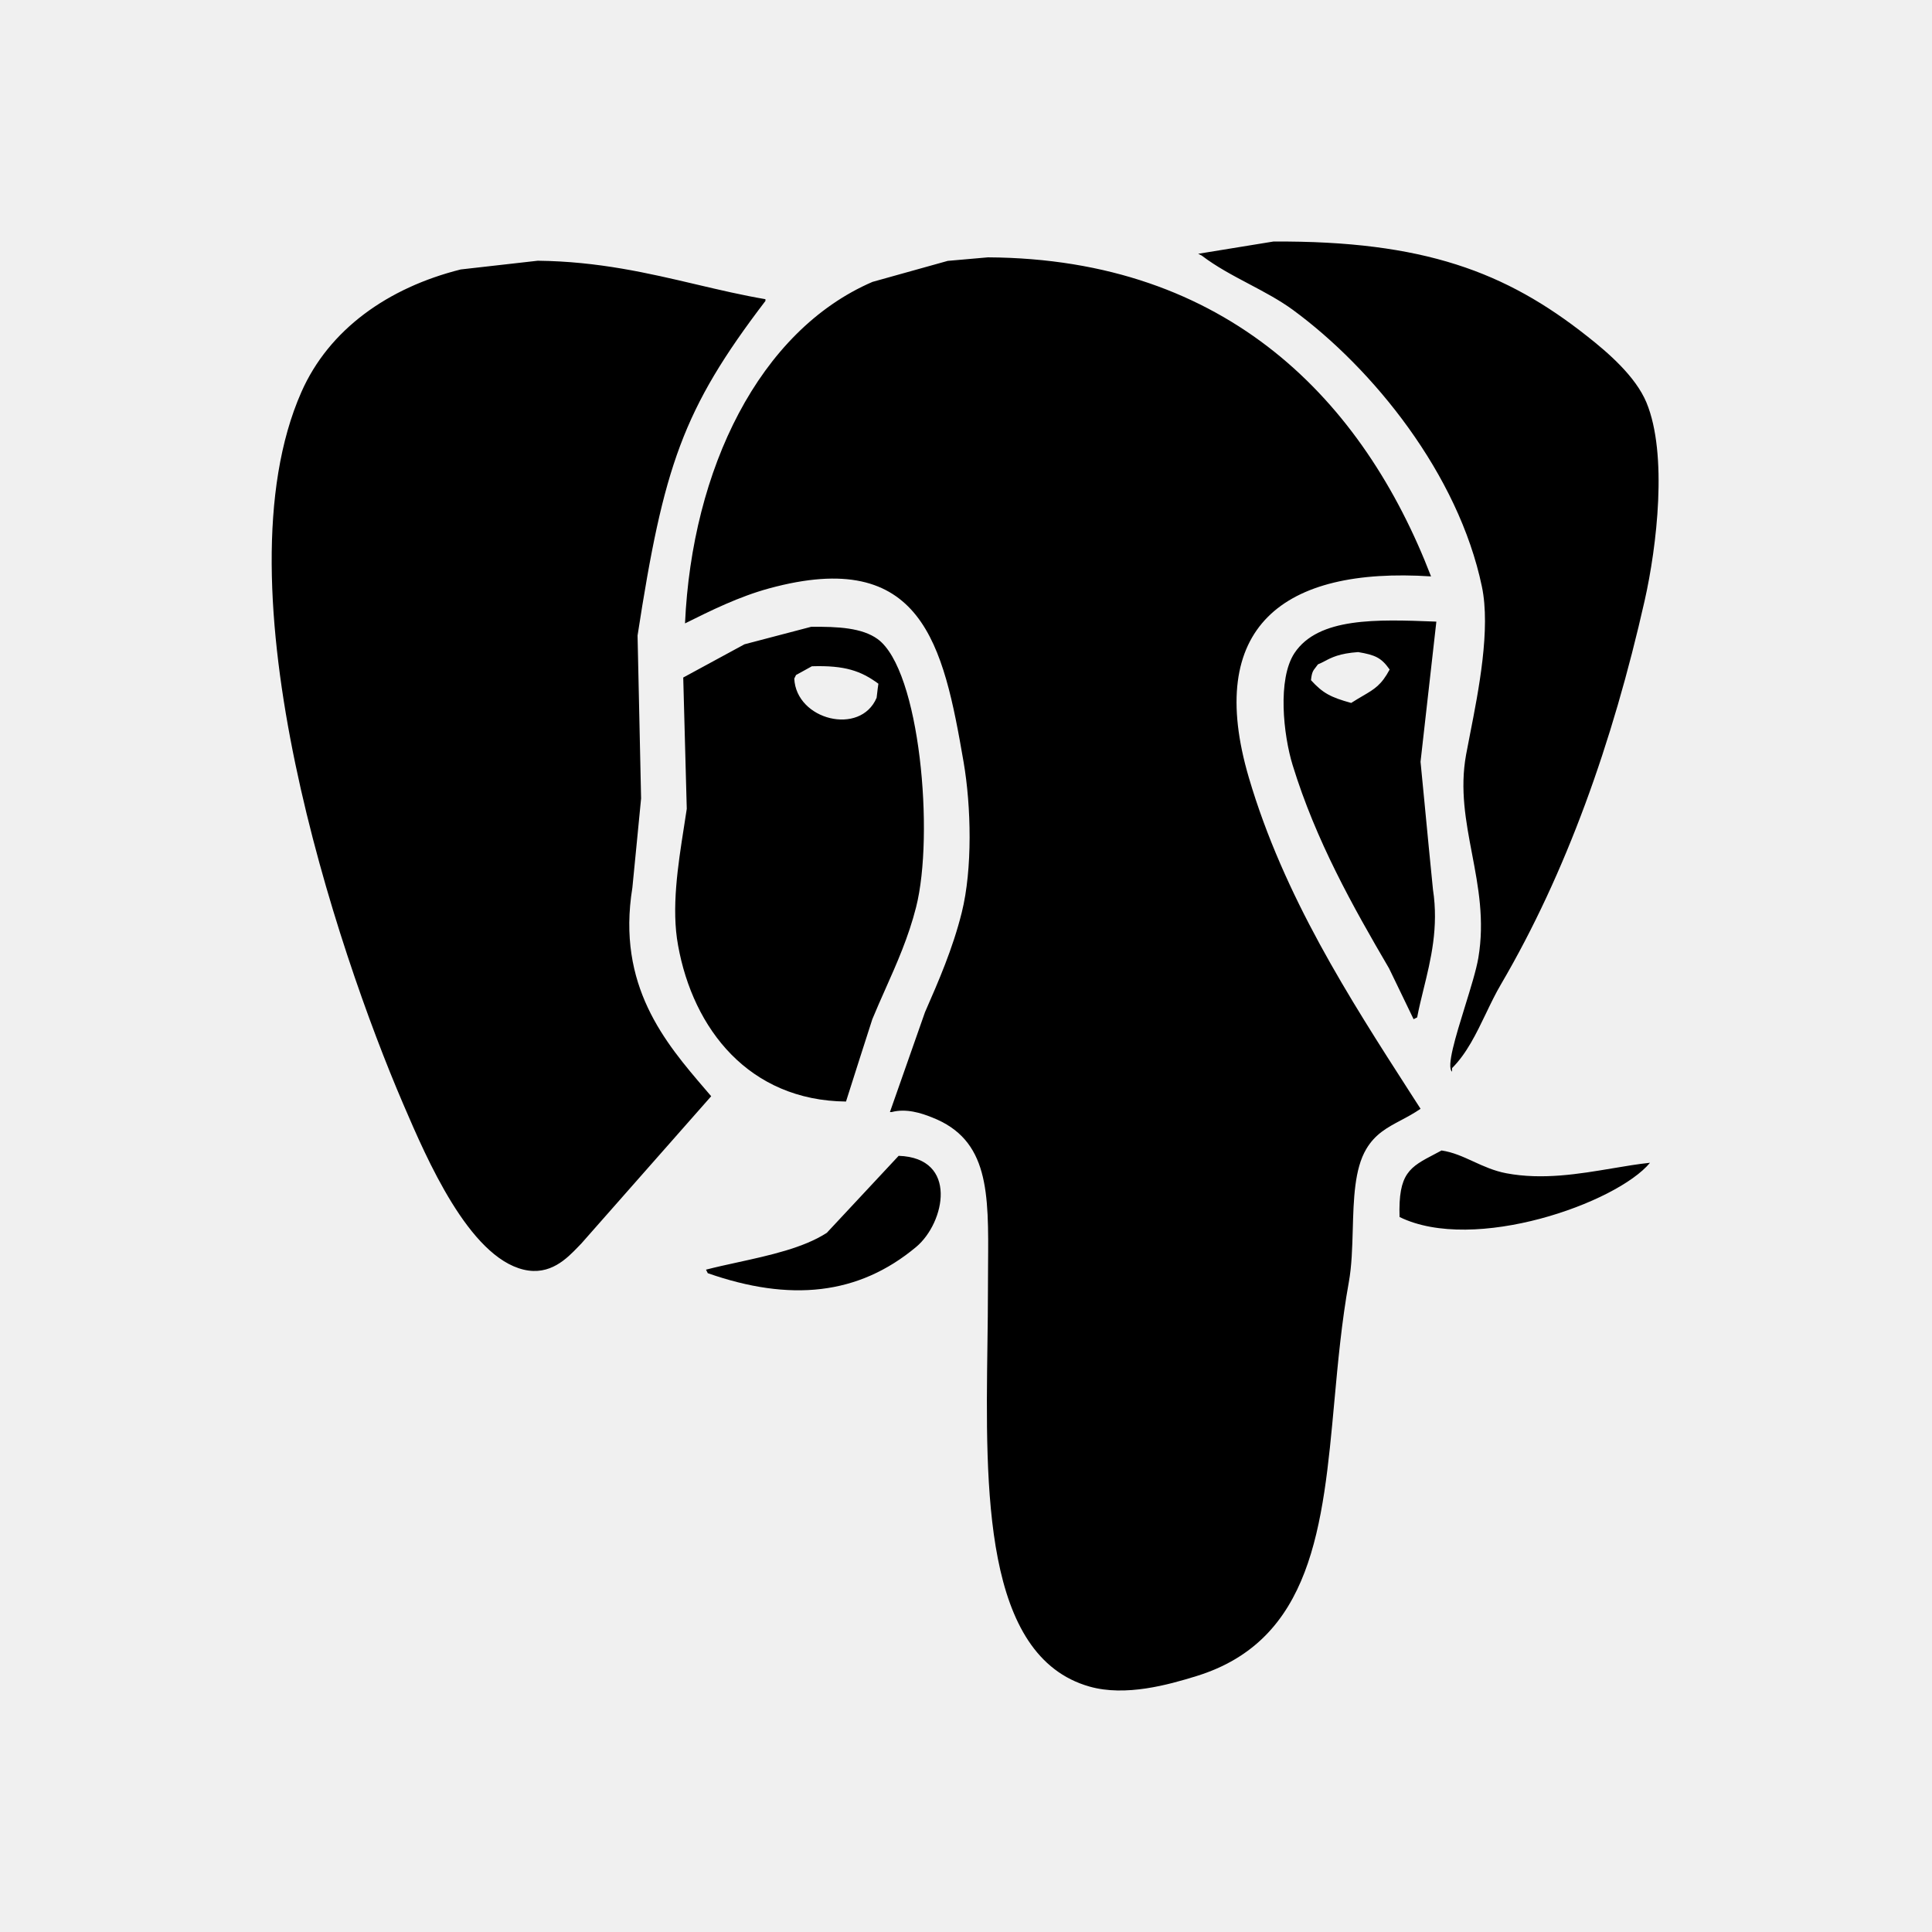
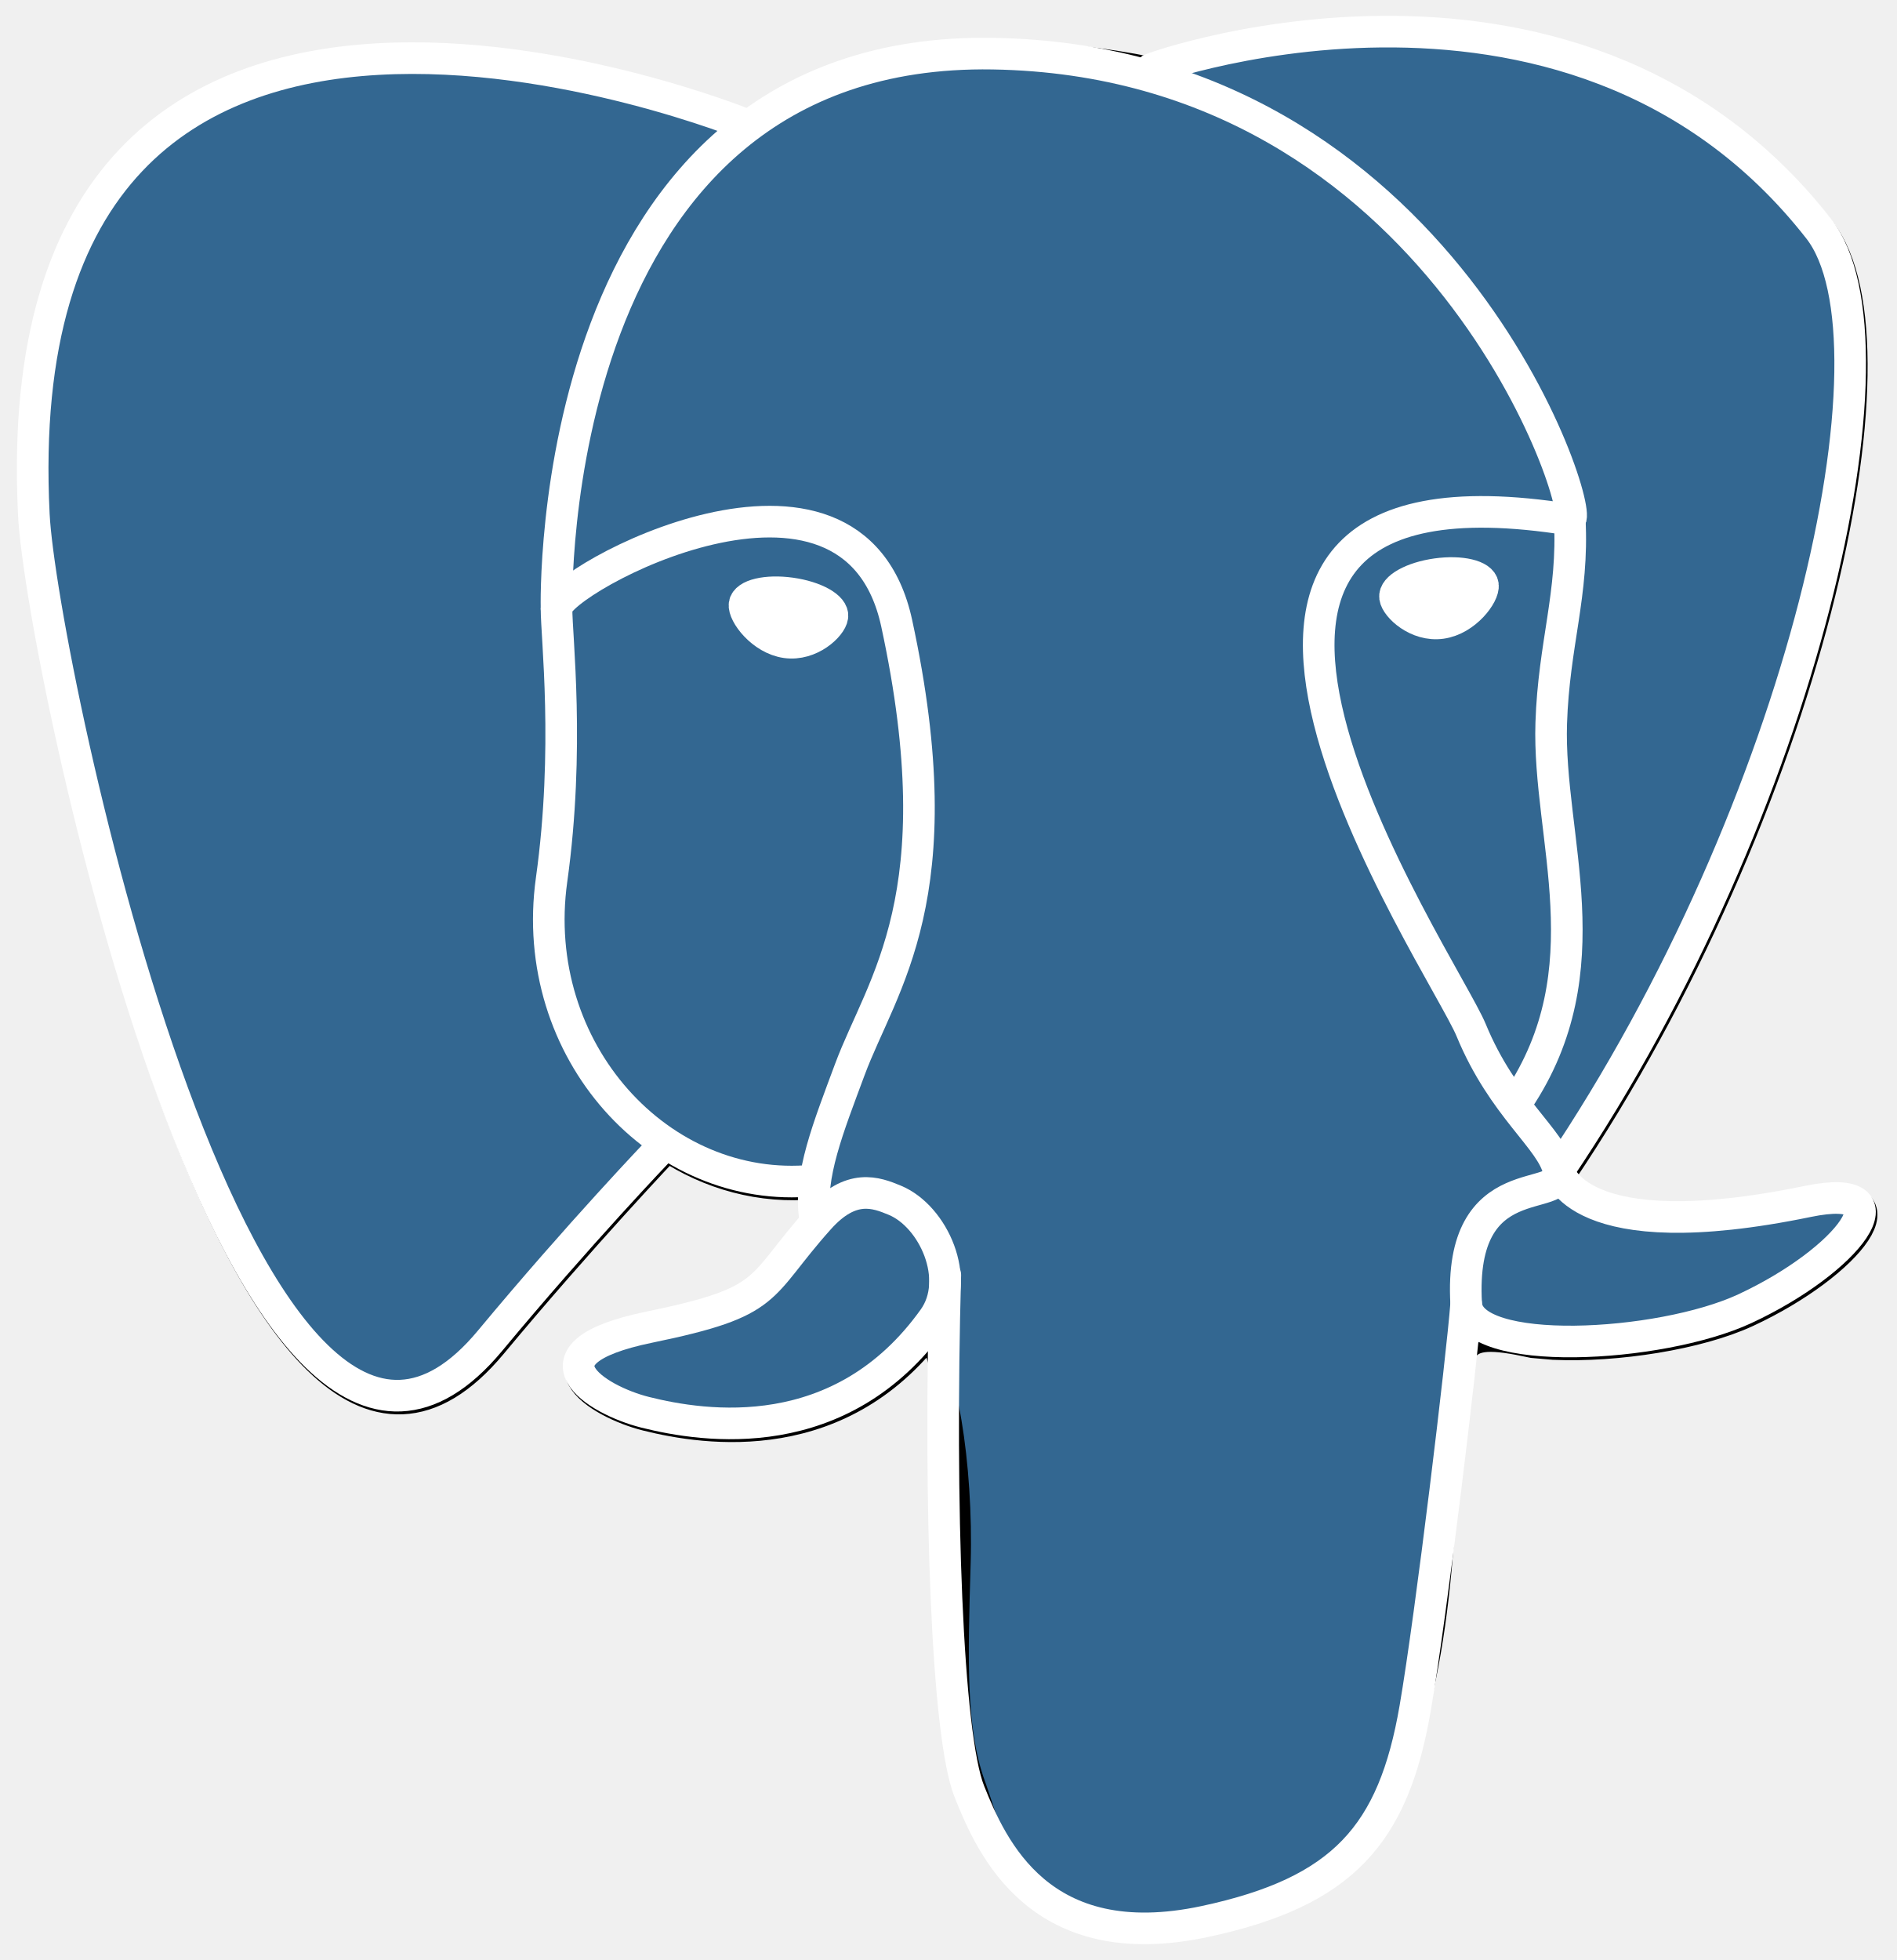
- <svg xmlns="http://www.w3.org/2000/svg" width="64" height="64" viewBox="0 0 64 64" fill="none">
-   <g clip-path="url(#clip0_1004_11977)">
-     <path fill-rule="evenodd" clip-rule="evenodd" d="M42.184 8.001C41.799 8.064 41.414 8.126 41.029 8.189C40.583 8.261 40.136 8.333 39.691 8.407L39.809 8.466C40.292 8.835 40.838 9.123 41.381 9.41C41.882 9.675 42.381 9.939 42.826 10.263C45.485 12.213 48.311 15.705 49.09 19.432C49.383 20.832 48.981 22.877 48.696 24.325C48.648 24.569 48.603 24.796 48.566 25C48.357 26.148 48.558 27.206 48.763 28.283C48.971 29.375 49.182 30.487 48.972 31.73C48.905 32.127 48.718 32.73 48.529 33.34C48.222 34.332 47.91 35.34 48.101 35.501V35.383C48.585 34.903 48.905 34.237 49.223 33.576C49.384 33.24 49.545 32.905 49.727 32.597C51.877 28.923 53.415 24.618 54.482 19.892C54.884 18.105 55.251 15.048 54.541 13.334C54.179 12.467 53.273 11.684 52.567 11.13C49.888 9.014 47.165 7.971 42.184 8.001ZM32.727 8.525C32.281 8.564 31.836 8.603 31.395 8.642C30.911 8.776 30.427 8.911 29.944 9.047C29.596 9.144 29.248 9.241 28.902 9.338C25.145 10.959 22.922 15.548 22.692 20.651L22.694 20.65C23.55 20.224 24.475 19.765 25.479 19.491C30.552 18.109 31.248 21.352 31.919 25.235C32.174 26.71 32.218 28.791 31.86 30.226C31.558 31.436 31.09 32.505 30.646 33.52L30.641 33.532L29.48 36.838H29.539C30.019 36.711 30.518 36.872 30.871 37.014C32.765 37.751 32.751 39.495 32.731 41.92C32.729 42.173 32.727 42.433 32.727 42.7C32.727 43.295 32.719 43.914 32.71 44.546C32.645 49.34 32.569 54.871 36.092 55.87C37.287 56.208 38.697 55.812 39.633 55.523C43.478 54.335 43.824 50.562 44.202 46.426C44.322 45.12 44.445 43.778 44.682 42.47C44.778 41.94 44.795 41.335 44.812 40.732C44.84 39.725 44.868 38.721 45.26 38.062C45.557 37.562 45.96 37.348 46.407 37.111C46.616 37 46.836 36.883 47.058 36.73C46.944 36.553 46.829 36.374 46.714 36.196C44.692 33.053 42.525 29.685 41.371 25.764C39.902 20.774 42.498 18.775 47.405 19.094C45.172 13.29 40.676 8.569 32.727 8.525ZM16.604 8.774C17.007 8.729 17.41 8.684 17.814 8.637C19.823 8.66 21.479 9.049 23.069 9.423C23.836 9.603 24.587 9.78 25.356 9.911V9.969C22.608 13.569 21.982 15.465 21.12 21.053L21.237 26.45C21.188 26.942 21.14 27.436 21.093 27.929C21.045 28.423 20.997 28.916 20.948 29.408C20.421 32.653 22.042 34.544 23.361 36.083C23.428 36.161 23.494 36.238 23.559 36.314C22.124 37.94 20.694 39.561 19.263 41.187C19.231 41.22 19.198 41.254 19.163 41.291C18.779 41.69 18.224 42.266 17.348 42.059C15.531 41.63 14.132 38.375 13.383 36.633L13.347 36.549C11.177 31.49 7.132 19.456 9.982 12.991C10.898 10.91 12.857 9.529 15.262 8.926C15.708 8.875 16.156 8.824 16.604 8.774ZM49.898 38.866C49.489 38.788 49.143 38.63 48.807 38.476C48.462 38.318 48.13 38.166 47.753 38.111C47.675 38.153 47.6 38.192 47.529 38.23C46.696 38.665 46.317 38.863 46.362 40.315C48.831 41.525 53.552 39.855 54.659 38.518C54.26 38.56 53.843 38.63 53.413 38.703C52.299 38.89 51.096 39.092 49.898 38.866ZM27.389 40.839C28.182 39.992 28.976 39.14 29.769 38.288C31.757 38.356 31.302 40.506 30.352 41.304C28.432 42.911 26.164 43.127 23.446 42.176L23.387 42.059C23.712 41.975 24.062 41.898 24.421 41.82C25.486 41.587 26.622 41.338 27.389 40.839ZM47.057 25.235C47.146 24.462 47.233 23.688 47.319 22.914L47.32 22.907C47.407 22.135 47.494 21.364 47.581 20.593L47.526 20.59C45.623 20.517 43.67 20.443 42.88 21.636C42.312 22.498 42.512 24.344 42.821 25.348C43.59 27.846 44.804 30.011 46.014 32.078C46.149 32.359 46.285 32.639 46.421 32.92C46.557 33.2 46.693 33.481 46.827 33.762L46.945 33.703C47.002 33.401 47.078 33.091 47.156 32.773C47.398 31.789 47.661 30.718 47.469 29.467C47.374 28.527 47.284 27.588 47.194 26.648L47.194 26.646C47.148 26.176 47.103 25.706 47.057 25.235ZM44.76 23.286C44.085 23.1 43.82 22.963 43.428 22.532C43.455 22.271 43.497 22.217 43.58 22.112C43.603 22.083 43.629 22.05 43.658 22.008C43.737 21.977 43.808 21.94 43.883 21.901C44.106 21.783 44.367 21.645 44.991 21.601C45.569 21.699 45.76 21.792 46.034 22.179C45.76 22.692 45.534 22.825 45.144 23.053C45.031 23.119 44.905 23.193 44.76 23.286ZM26.869 20.764C27.766 20.754 28.559 20.798 29.073 21.17C30.479 22.194 30.954 27.655 30.347 30.05C30.096 31.042 29.708 31.914 29.327 32.77C29.18 33.101 29.034 33.43 28.897 33.762C28.603 34.673 28.314 35.579 28.025 36.49C24.812 36.456 22.961 34.09 22.462 31.318C22.235 30.091 22.458 28.666 22.656 27.404C22.689 27.195 22.721 26.991 22.75 26.793L22.633 22.444C23.313 22.076 23.989 21.709 24.664 21.342L24.666 21.342C25.033 21.246 25.4 21.149 25.767 21.053C26.135 20.956 26.502 20.859 26.869 20.764ZM26.311 22.478C26.375 23.854 28.5 24.383 29.039 23.115C29.045 23.065 29.051 23.015 29.057 22.966C29.069 22.86 29.081 22.756 29.098 22.649C28.52 22.223 27.986 22.037 26.894 22.071C26.806 22.12 26.719 22.168 26.632 22.216C26.545 22.264 26.458 22.311 26.37 22.36L26.311 22.478Z" fill="black" />
-   </g>
-   <defs>
-     <clipPath id="clip0_1004_11977">
-       <rect width="64" height="64" rx="8" fill="white" />
-     </clipPath>
-   </defs>
+ <svg xmlns="http://www.w3.org/2000/svg" width="60" height="62" viewBox="0 0 60 62" fill="none">
+   <path d="M45.636 45.863C46.051 42.405 45.927 41.898 48.503 42.458L49.157 42.515C51.138 42.605 53.729 42.197 55.251 41.49C58.528 39.969 60.471 37.43 57.24 38.097C49.869 39.618 49.363 37.122 49.363 37.122C57.146 25.574 60.399 10.915 57.591 7.327C49.931 -2.46 36.672 2.168 36.45 2.288L36.38 2.301C34.924 1.999 33.294 1.819 31.463 1.789C28.127 1.734 25.596 2.663 23.677 4.12C23.677 4.12 0.024 -5.625 1.124 16.375C1.358 21.055 7.832 51.787 15.554 42.504C18.376 39.11 21.104 36.24 21.104 36.24C22.458 37.14 24.079 37.599 25.78 37.434L25.912 37.322C25.87 37.743 25.889 38.155 25.964 38.643C23.975 40.866 24.56 41.256 20.583 42.075C16.559 42.904 18.923 44.38 20.466 44.766C22.337 45.234 26.665 45.897 29.591 41.803L29.474 42.27C30.255 42.894 30.202 46.757 30.312 49.517C30.423 52.276 30.608 54.852 31.171 56.37C31.733 57.889 32.397 61.8 37.624 60.68C41.992 59.743 45.332 58.396 45.636 45.863Z" fill="black" stroke="black" />
+   <path d="M57.242 38.097C49.87 39.618 49.363 37.122 49.363 37.122C57.146 25.574 60.4 10.914 57.592 7.327C49.932 -2.46 36.673 2.168 36.452 2.288L36.381 2.301C34.924 1.999 33.294 1.819 31.463 1.789C28.127 1.734 25.597 2.663 23.677 4.119C23.677 4.119 0.024 -5.625 1.124 16.374C1.358 21.055 7.832 51.787 15.554 42.505C18.377 39.11 21.104 36.24 21.104 36.24C22.458 37.14 24.079 37.599 25.779 37.434L25.911 37.322C25.87 37.743 25.889 38.156 25.964 38.644C23.975 40.866 24.56 41.256 20.583 42.075C16.559 42.904 18.923 44.381 20.466 44.767C22.337 45.234 26.666 45.897 29.591 41.803L29.474 42.27C30.254 42.894 30.801 46.331 30.709 49.446C30.617 52.561 30.556 54.7 31.17 56.371C31.785 58.041 32.397 61.8 37.624 60.68C41.992 59.744 44.256 57.318 44.571 53.271C44.794 50.395 45.3 50.82 45.332 48.248L45.738 47.03C46.206 43.131 45.812 41.873 48.503 42.458L49.157 42.515C51.138 42.605 53.731 42.197 55.252 41.489C58.529 39.969 60.472 37.43 57.241 38.097H57.242Z" fill="#336791" />
+   <path d="M29.907 40.333C29.703 47.589 29.957 54.896 30.668 56.672C31.378 58.447 32.898 61.901 38.126 60.781C42.494 59.845 44.084 58.033 44.773 54.033C45.281 51.09 46.26 42.917 46.386 41.243" stroke="white" stroke-linecap="round" stroke-linejoin="round" />
+   <path d="M23.64 3.957C23.64 3.957 -0.029 -5.717 1.071 16.283C1.305 20.963 7.78 51.696 15.502 42.413C18.323 39.018 20.875 36.356 20.875 36.356" stroke="white" stroke-linecap="round" stroke-linejoin="round" />
+   <path d="M36.425 2.191C35.606 2.448 49.592 -2.921 57.54 7.235C60.347 10.823 57.094 25.482 49.311 37.031" stroke="white" stroke-linecap="round" stroke-linejoin="round" />
+   <path d="M49.311 37.031C49.311 37.031 49.818 39.527 57.19 38.005C60.42 37.339 58.476 39.877 55.2 41.399C52.512 42.646 46.485 42.966 46.386 41.242C46.133 36.794 49.559 38.145 49.311 37.031ZM49.311 37.031C49.088 36.027 47.556 35.042 46.543 32.585C45.658 30.441 34.41 13.996 49.662 16.439C50.221 16.323 45.684 1.931 31.41 1.697C17.139 1.463 17.607 19.247 17.607 19.247" stroke="white" stroke-linecap="round" stroke-linejoin="bevel" />
+   <path d="M25.912 38.553C23.922 40.775 24.507 41.165 20.53 41.984C16.506 42.814 18.871 44.29 20.414 44.675C22.285 45.144 26.613 45.806 29.538 41.711C30.429 40.464 29.533 38.474 28.309 37.967C27.718 37.722 26.928 37.416 25.912 38.553Z" stroke="white" stroke-linecap="round" stroke-linejoin="round" />
+   <path d="M25.782 38.514C25.581 37.207 26.211 35.652 26.886 33.833C27.901 31.103 30.241 28.373 28.369 19.715C26.973 13.263 17.613 18.372 17.607 19.247C17.602 20.122 18.031 23.681 17.451 27.827C16.695 33.236 20.893 37.811 25.727 37.343" stroke="white" stroke-linecap="round" stroke-linejoin="round" />
+   <path d="M23.555 19.116C23.513 19.415 24.102 20.212 24.87 20.319C25.637 20.426 26.294 19.803 26.335 19.504C26.377 19.205 25.788 18.876 25.02 18.769C24.252 18.662 23.596 18.818 23.555 19.116H23.555Z" fill="white" stroke="white" />
+   <path d="M46.916 18.507C46.958 18.805 46.369 19.603 45.601 19.709C44.833 19.816 44.177 19.193 44.135 18.895C44.094 18.596 44.683 18.267 45.451 18.16C46.218 18.053 46.875 18.209 46.916 18.507V18.507Z" fill="white" stroke="white" />
+   <path d="M49.662 16.439C49.788 18.782 49.157 20.379 49.077 22.874C48.959 26.5 50.806 30.651 48.023 34.807" stroke="white" stroke-linecap="round" stroke-linejoin="round" />
</svg>
